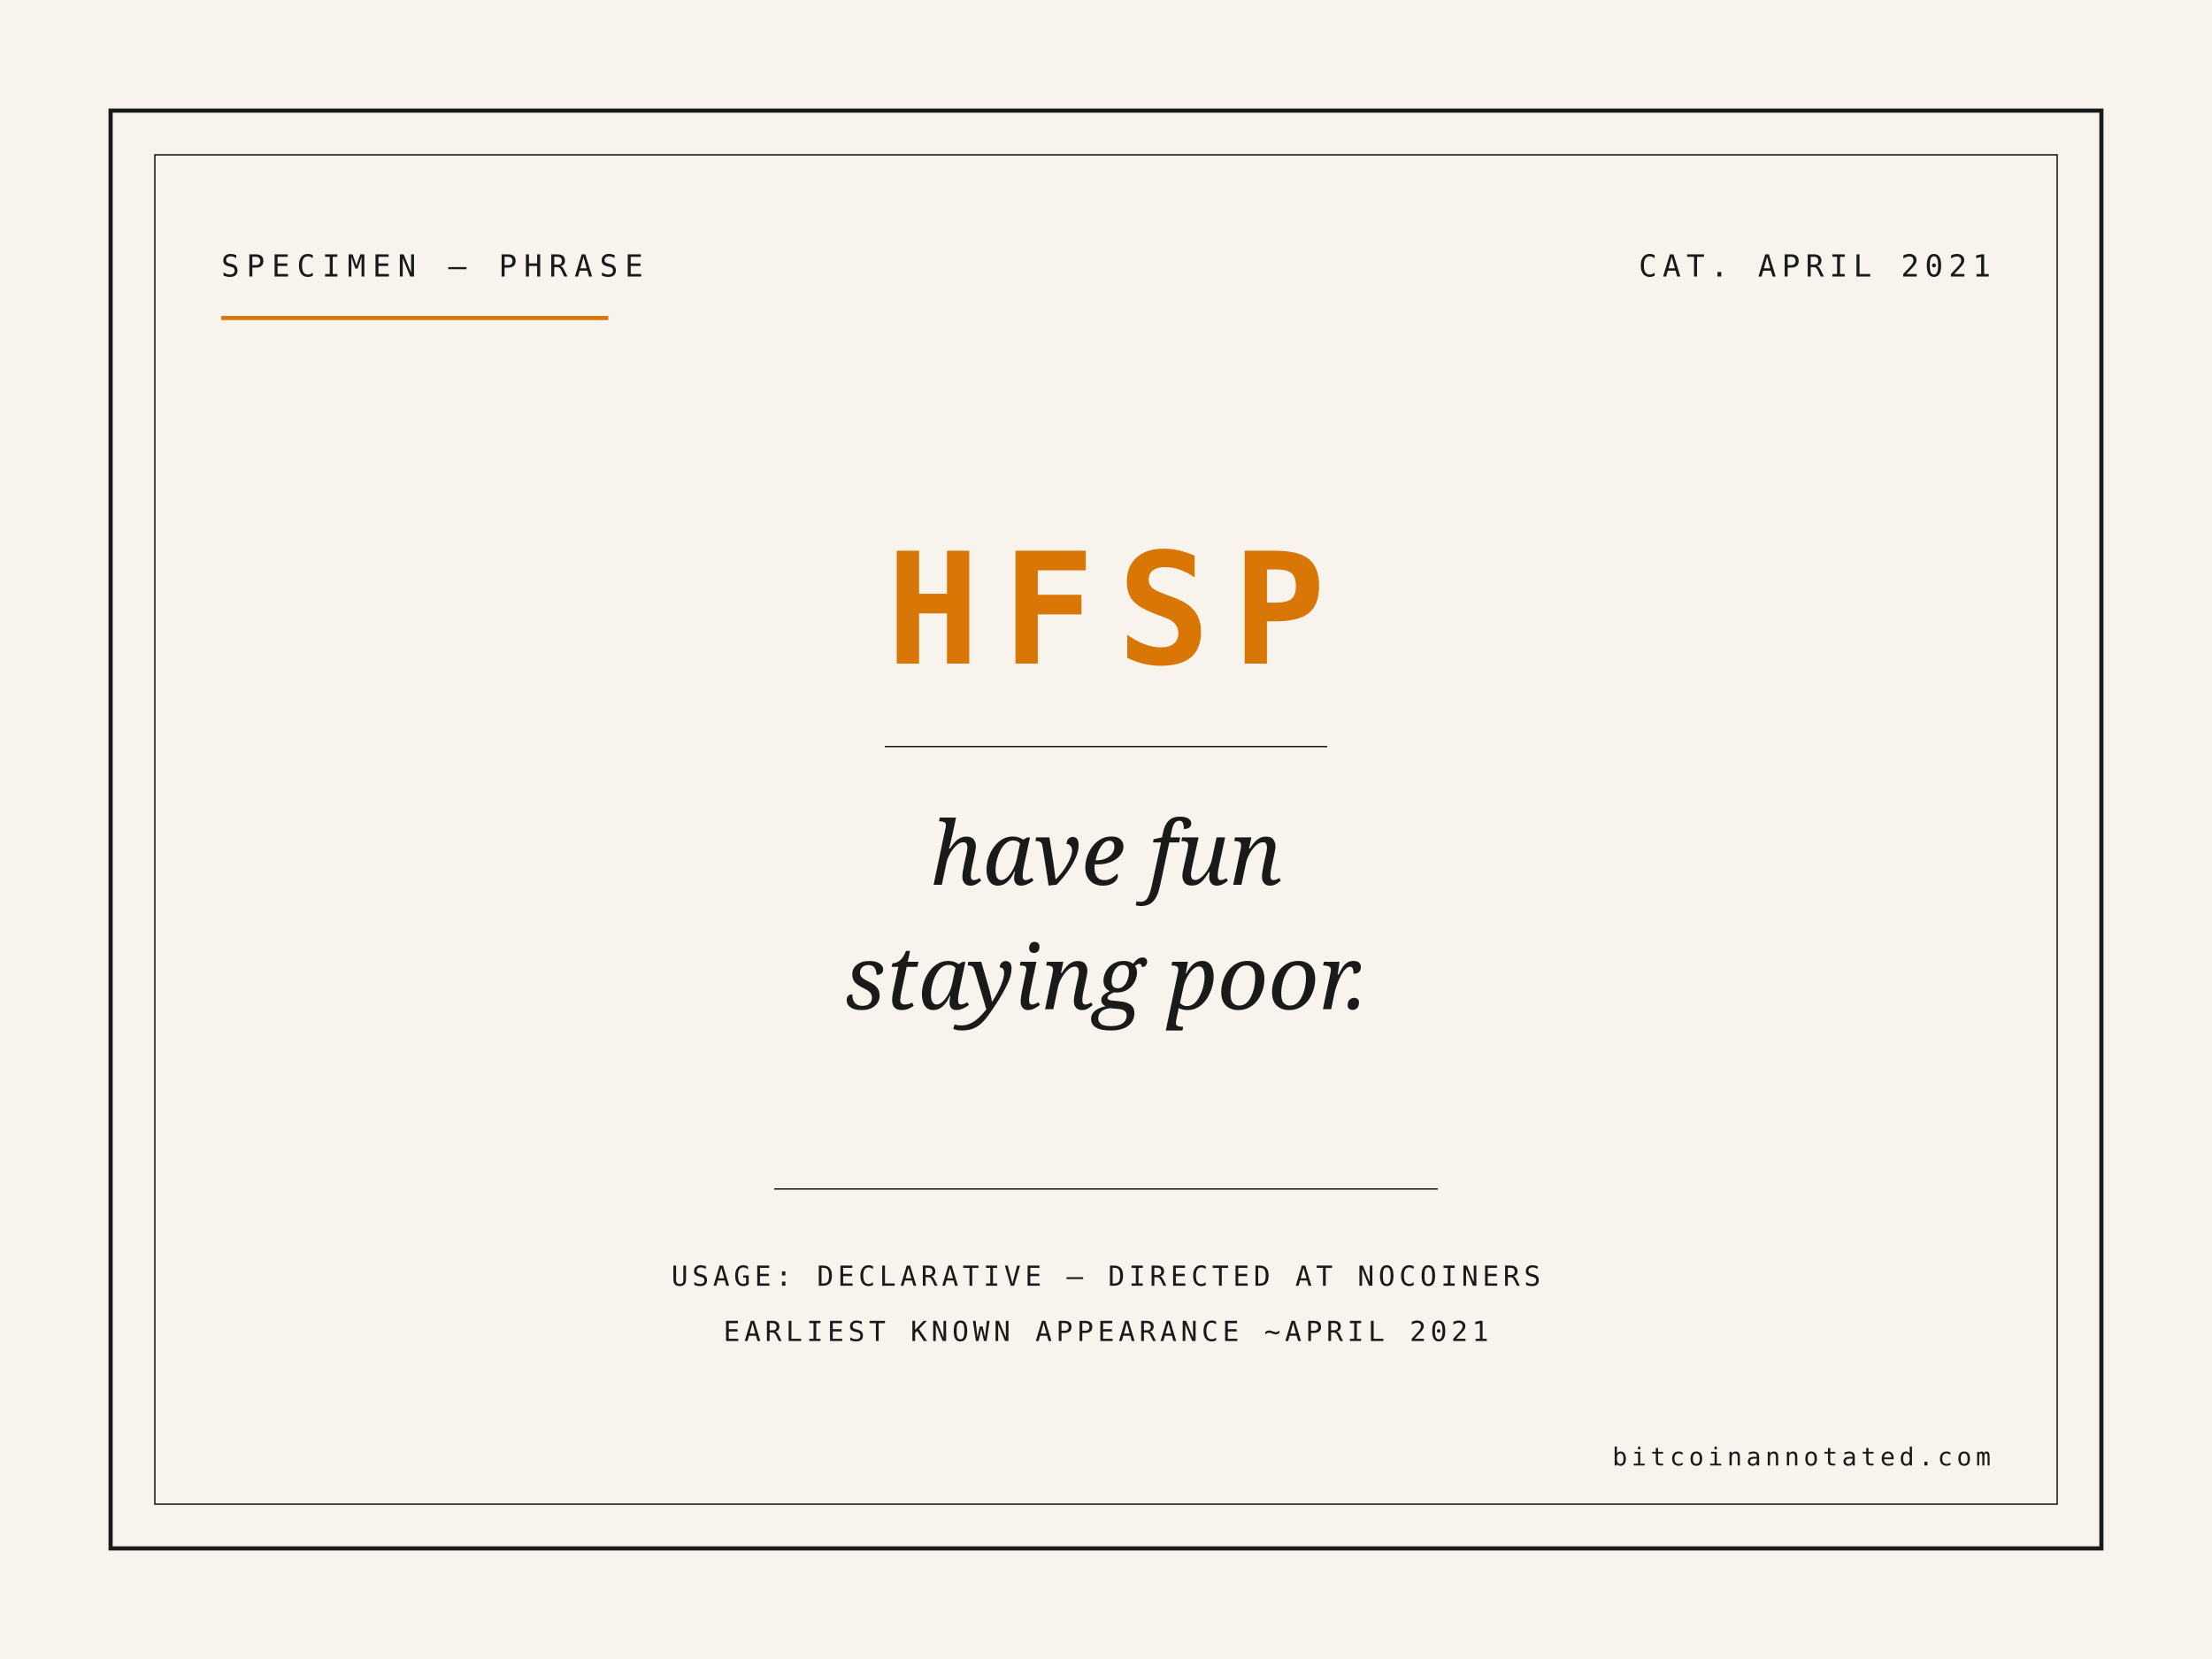
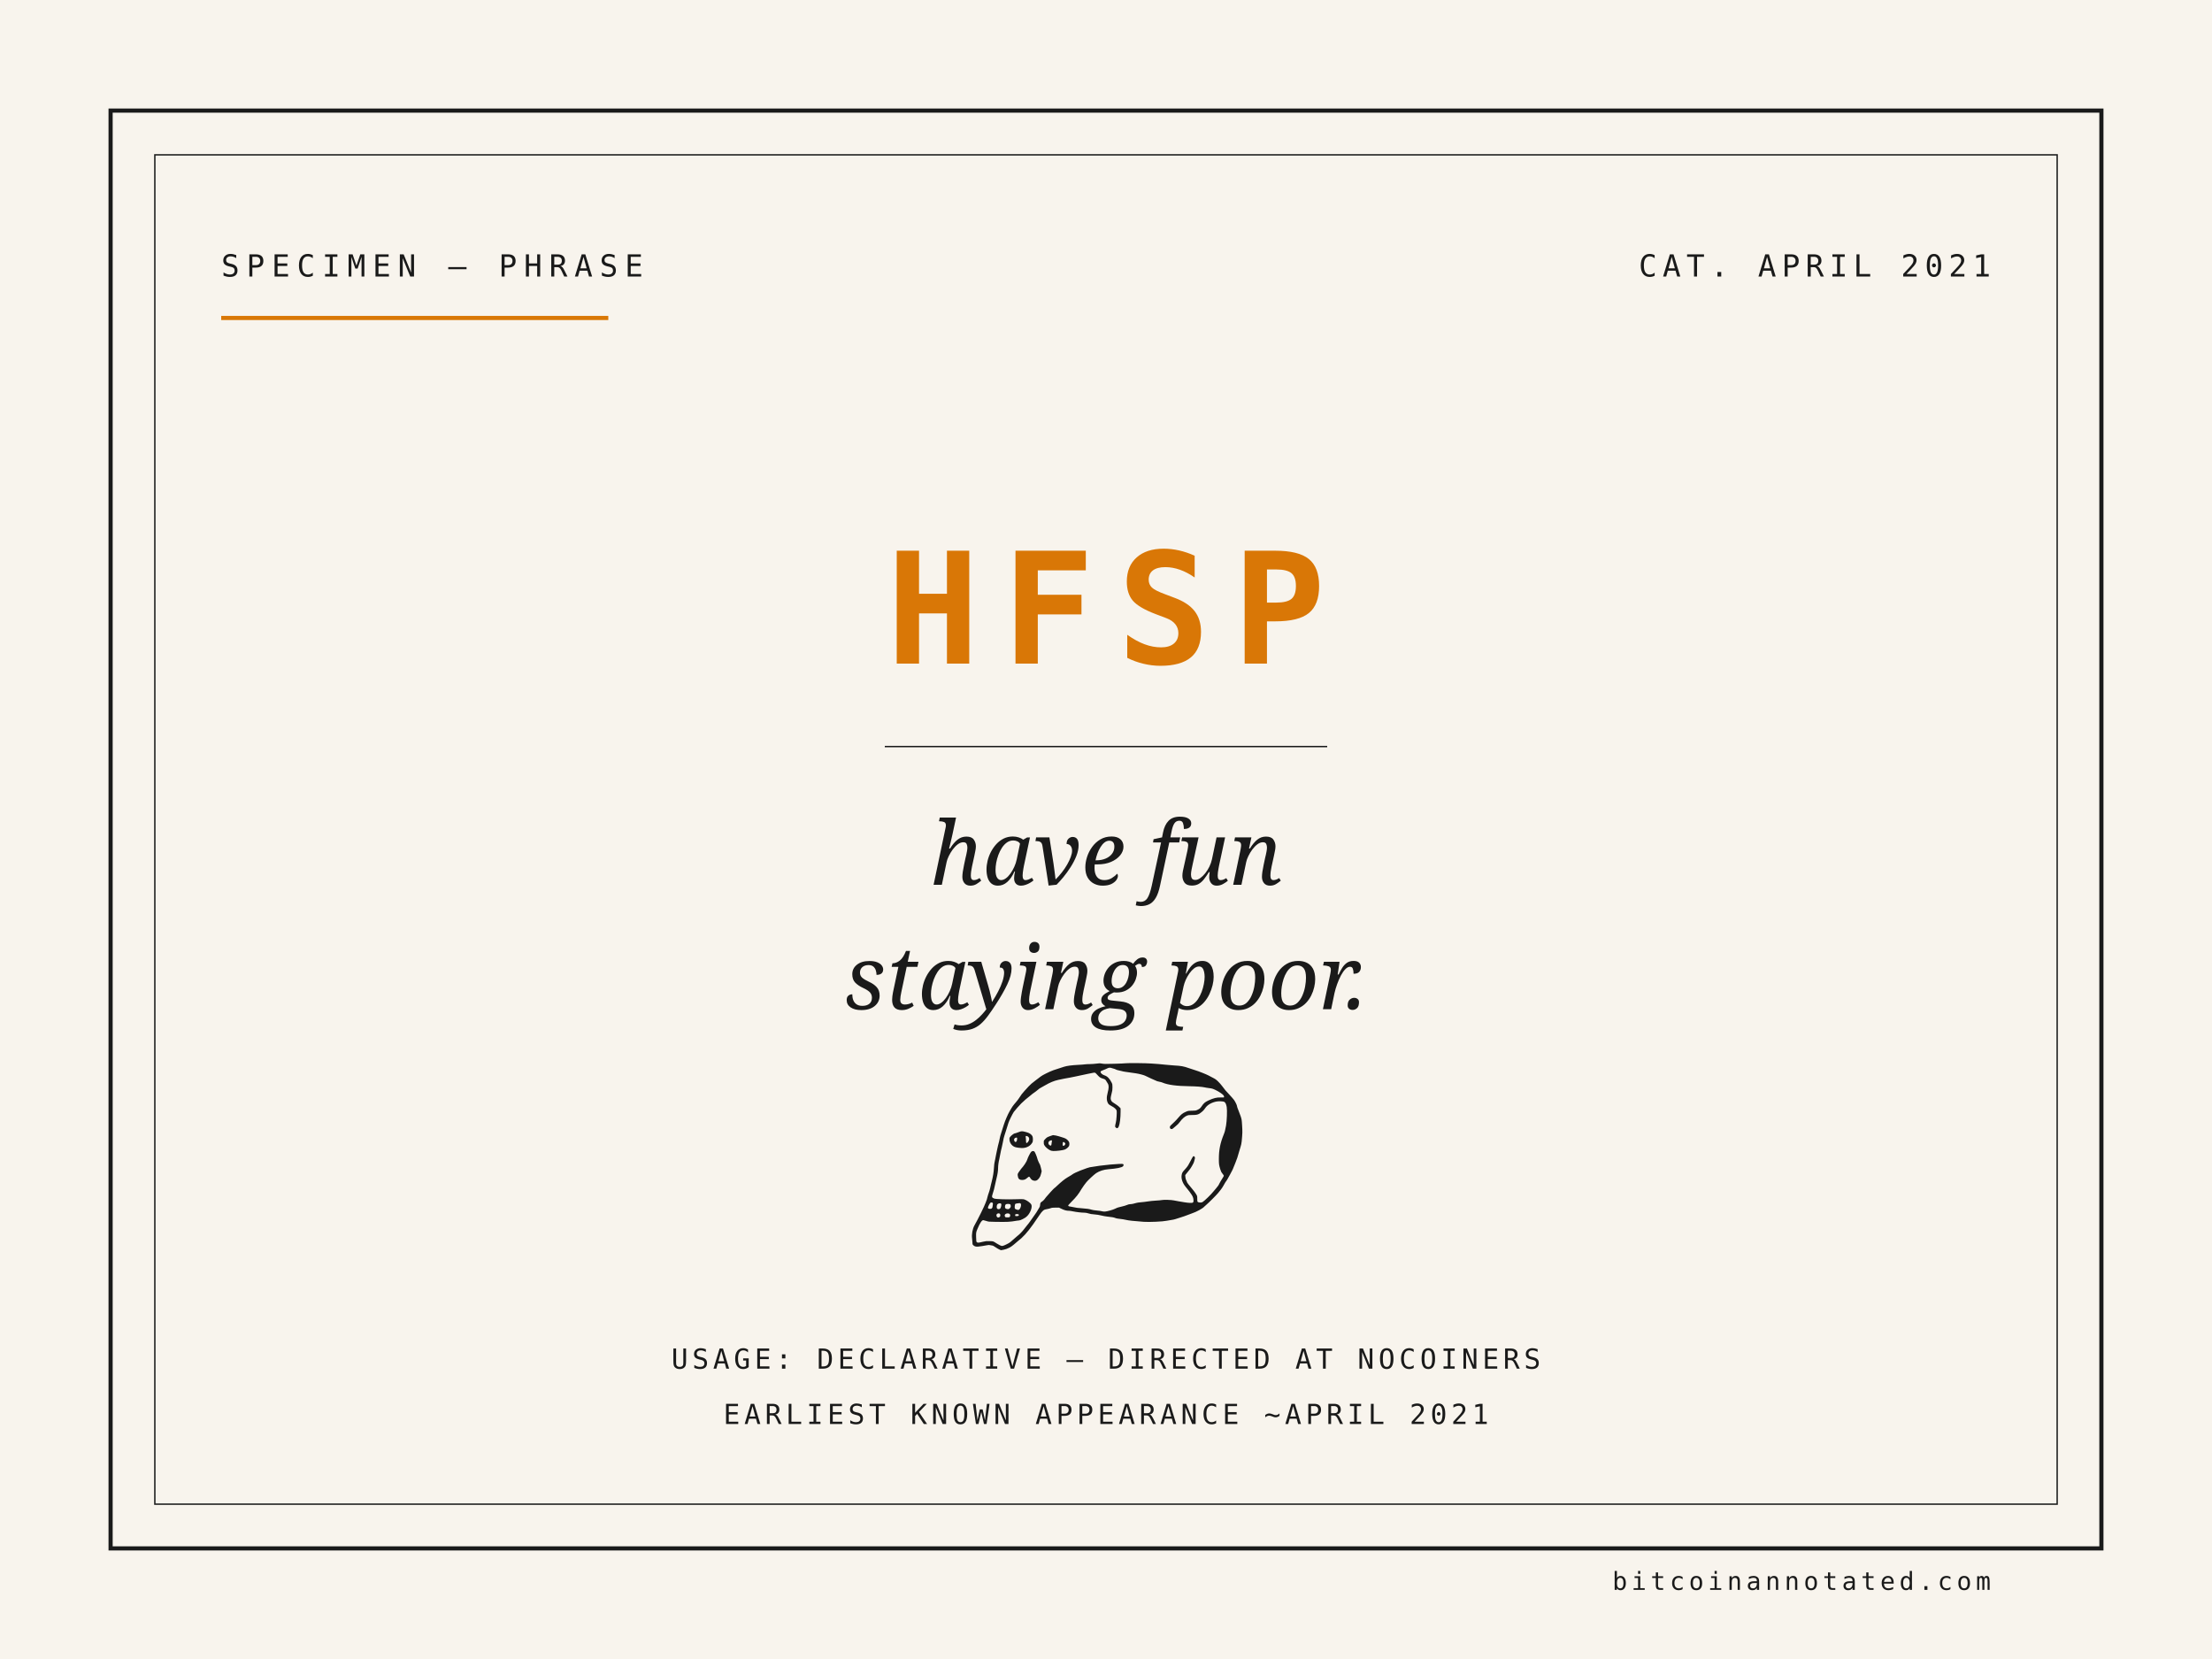
<svg xmlns="http://www.w3.org/2000/svg" viewBox="0 0 800 600" width="800" height="600">
  <rect width="800" height="600" fill="#f8f4ed" />
  <rect x="40" y="40" width="720" height="520" fill="none" stroke="#1a1a1a" stroke-width="1.5" />
  <rect x="56" y="56" width="688" height="488" fill="none" stroke="#1a1a1a" stroke-width="0.5" />
  <text x="80" y="100" font-family="JetBrains Mono, monospace" font-size="11" fill="#1a1a1a" letter-spacing="2.5">SPECIMEN — PHRASE</text>
  <line x1="80" y1="115" x2="220" y2="115" stroke="#d97706" stroke-width="1.5" />
  <text x="720" y="100" font-family="JetBrains Mono, monospace" font-size="11" fill="#1a1a1a" letter-spacing="2" text-anchor="end">CAT. APRIL 2021</text>
  <text x="400" y="240" font-family="JetBrains Mono, monospace" font-size="56" fill="#d97706" text-anchor="middle" font-weight="700" letter-spacing="8">HFSP</text>
  <line x1="320" y1="270" x2="480" y2="270" stroke="#1a1a1a" stroke-width="0.5" />
  <text x="400" y="320" font-family="EB Garamond, Garamond, serif" font-style="italic" font-size="32" fill="#1a1a1a" text-anchor="middle">have fun</text>
  <text x="400" y="365" font-family="EB Garamond, Garamond, serif" font-style="italic" font-size="32" fill="#1a1a1a" text-anchor="middle">staying poor.</text>
-   <line x1="280" y1="430" x2="520" y2="430" stroke="#1a1a1a" stroke-width="0.5" />
-   <text x="400" y="465" font-family="JetBrains Mono, monospace" font-size="10" fill="#1a1a1a" letter-spacing="1.5" text-anchor="middle">USAGE: DECLARATIVE — DIRECTED AT NOCOINERS</text>
-   <text x="400" y="485" font-family="JetBrains Mono, monospace" font-size="10" fill="#1a1a1a" letter-spacing="1.5" text-anchor="middle">EARLIEST KNOWN APPEARANCE ~APRIL 2021</text>
-   <text x="720" y="530" font-family="JetBrains Mono, monospace" font-size="9" fill="#1a1a1a" letter-spacing="1.5" text-anchor="end">bitcoinannotated.com</text>
+   <g transform="translate(343.05,370.00) scale(0.099558)">
+     <g transform="translate(0,904) scale(0.1,-0.1)" fill="#1a1a1a" stroke="none">
+       <path d="M6450 7580 c-36 -5 -228 -14 -428 -19 -318 -9 -373 -8 -449 6 -79 14 -95 14 -202 -1 -64 -9 -172 -16 -241 -17 -69 0 -147 -4 -175 -9 -27 -5 -138 -14 -245 -19 -235 -12 -396 -33 -510 -67 -106 -32 -304 -96 -390 -127 -135 -48 -401 -180 -459 -227 -20 -17 -108 -83 -196 -149 -116 -86 -183 -144 -245 -212 -46 -52 -117 -128 -156 -170 -70 -75 -124 -147 -196 -261 -20 -32 -65 -92 -100 -132 -129 -151 -135 -160 -245 -351 -61 -104 -160 -336 -202 -470 -22 -72 -62 -197 -89 -280 -28 -82 -55 -179 -60 -215 -11 -68 -29 -143 -64 -270 -12 -41 -31 -132 -44 -202 -12 -70 -27 -142 -33 -160 -5 -18 -15 -68 -21 -112 -7 -43 -18 -100 -26 -125 -8 -25 -19 -118 -24 -206 -8 -156 -33 -311 -79 -495 -12 -47 -28 -110 -35 -140 -8 -30 -17 -73 -21 -95 -7 -43 -43 -162 -81 -265 -13 -36 -26 -85 -30 -110 -4 -25 -15 -61 -24 -80 -9 -19 -27 -66 -40 -105 -30 -93 -278 -597 -398 -805 -70 -123 -107 -329 -86 -477 7 -49 13 -117 13 -152 1 -59 3 -66 35 -96 44 -41 102 -55 181 -45 33 5 96 13 140 19 44 6 117 19 163 28 66 13 90 14 121 5 21 -7 50 -12 65 -12 33 0 73 -20 152 -76 34 -24 88 -56 120 -70 l59 -26 94 17 c130 24 273 97 377 191 41 38 101 89 134 114 190 144 350 319 562 617 73 102 107 152 232 338 110 163 158 202 269 216 40 5 99 20 132 32 50 18 80 22 185 22 l125 -1 99 -47 c98 -47 177 -67 266 -67 25 0 88 -10 140 -21 111 -24 315 -48 417 -48 50 -1 96 -9 150 -27 56 -19 113 -28 208 -35 87 -6 173 -20 251 -39 65 -17 164 -35 219 -40 156 -15 242 -30 288 -50 23 -10 67 -21 97 -24 163 -19 232 -30 301 -47 89 -22 266 -41 639 -69 198 -15 704 8 830 37 36 8 110 21 165 28 55 7 125 22 155 33 30 11 118 39 195 62 77 24 187 61 245 85 58 23 130 50 160 60 160 51 402 184 453 248 7 8 39 37 72 65 80 66 378 364 427 427 21 28 63 79 93 115 30 36 75 103 100 150 58 106 83 146 118 191 15 20 27 39 27 43 0 5 8 20 19 34 10 15 41 70 69 123 28 53 66 126 85 161 19 35 42 89 52 119 9 30 38 99 63 154 43 97 105 281 138 415 9 36 32 110 50 165 23 69 36 134 44 210 28 299 29 341 15 566 -13 217 -15 228 -53 344 -22 66 -61 168 -86 227 -25 59 -46 120 -46 136 0 33 -53 145 -104 222 -21 30 -99 120 -174 200 -141 148 -152 162 -262 310 -34 47 -100 122 -147 167 -68 66 -105 93 -191 136 -59 30 -132 68 -162 85 -70 38 -373 158 -459 182 -37 10 -145 45 -241 79 -205 72 -284 86 -550 101 -107 6 -244 18 -305 26 -60 8 -175 19 -255 25 -80 5 -201 14 -270 19 -174 14 -831 21 -910 10z m-508 -180 c29 -11 60 -20 69 -20 9 0 37 -11 63 -25 25 -14 75 -29 110 -35 35 -5 82 -16 104 -24 23 -8 79 -20 124 -26 121 -16 278 -38 398 -57 117 -17 299 -66 345 -92 48 -27 376 -177 425 -194 25 -9 67 -19 93 -22 27 -4 69 -15 94 -26 197 -85 519 -128 983 -134 230 -3 466 -21 545 -40 33 -8 112 -22 176 -29 106 -13 126 -20 234 -71 116 -55 246 -143 285 -192 22 -29 26 -69 8 -76 -7 -3 -56 -3 -108 0 -144 7 -271 -25 -460 -115 -122 -59 -160 -93 -245 -219 -39 -58 -70 -83 -151 -120 -51 -23 -70 -26 -193 -28 -133 -2 -138 -3 -221 -39 -116 -50 -164 -88 -267 -208 -48 -57 -112 -125 -142 -153 -164 -152 -171 -160 -171 -198 0 -72 72 -92 126 -36 16 17 62 56 102 87 49 37 94 84 133 138 80 111 176 197 256 229 57 22 77 25 201 25 161 0 208 12 292 73 82 60 127 105 176 179 78 117 238 208 418 239 79 13 228 7 269 -12 43 -19 76 -88 93 -192 20 -122 5 -506 -25 -672 -37 -196 -43 -219 -81 -315 -132 -327 -179 -564 -180 -897 0 -184 5 -224 51 -374 24 -76 39 -108 79 -157 28 -34 50 -70 50 -79 0 -9 -15 -39 -34 -67 -45 -68 -136 -223 -136 -232 0 -17 -68 -114 -115 -164 -29 -30 -69 -77 -89 -105 -75 -100 -340 -357 -402 -390 -43 -22 -136 -20 -165 4 -22 18 -24 26 -24 118 0 98 0 98 -45 173 -24 41 -83 120 -131 176 -117 135 -199 243 -199 260 0 8 -11 36 -25 62 -16 30 -27 72 -31 117 l-6 71 48 62 c27 34 75 94 108 133 55 66 166 264 166 295 0 7 7 35 16 61 9 26 16 61 16 78 -1 33 -34 67 -57 59 -15 -6 -69 -100 -145 -250 -50 -99 -80 -141 -178 -248 -74 -81 -86 -101 -102 -180 -26 -129 26 -291 137 -427 235 -285 283 -365 291 -484 4 -63 2 -72 -18 -90 -19 -17 -35 -20 -109 -18 -47 1 -140 11 -206 23 -66 11 -163 28 -215 36 -52 8 -126 22 -165 31 -88 20 -373 29 -435 13 -25 -6 -121 -15 -215 -20 -93 -5 -226 -18 -295 -30 -69 -11 -181 -25 -250 -30 -69 -5 -145 -16 -170 -25 -65 -23 -174 -45 -226 -45 -28 0 -71 -11 -112 -29 -37 -16 -112 -39 -167 -51 -132 -28 -187 -46 -266 -86 -80 -40 -283 -96 -365 -102 -38 -2 -82 2 -115 12 -30 9 -112 21 -184 26 -75 6 -155 19 -190 30 -80 26 -166 38 -337 50 -151 9 -242 22 -348 47 -36 9 -84 18 -108 20 -28 4 -46 11 -53 24 -8 16 8 36 115 144 174 173 262 285 366 465 24 41 65 102 91 135 26 33 64 83 85 111 49 65 286 285 356 331 121 80 279 130 448 143 298 23 486 61 528 107 30 33 29 71 -4 83 -26 10 -204 2 -454 -20 -232 -20 -570 -65 -750 -99 -44 -9 -131 -39 -345 -120 -116 -44 -257 -113 -288 -140 -20 -17 -42 -30 -179 -110 -97 -57 -219 -155 -376 -303 -50 -49 -96 -88 -101 -88 -9 0 -255 -268 -299 -325 -12 -17 -40 -53 -61 -81 -22 -28 -59 -63 -83 -77 -54 -31 -68 -56 -71 -127 -3 -38 -11 -66 -28 -91 -13 -19 -40 -63 -59 -98 -37 -66 -40 -70 -152 -229 -40 -57 -98 -139 -129 -183 -31 -45 -80 -109 -110 -142 -30 -34 -77 -93 -104 -132 -55 -76 -171 -196 -250 -255 -27 -21 -99 -83 -160 -139 -94 -87 -126 -109 -224 -157 -147 -72 -163 -75 -248 -35 -37 18 -81 42 -98 55 -16 12 -57 38 -90 56 -58 33 -64 35 -185 38 -110 4 -139 1 -240 -23 -161 -39 -191 -41 -220 -17 -22 18 -24 25 -28 178 -5 170 -3 183 48 304 90 216 159 320 212 320 11 0 59 -13 107 -29 83 -28 94 -29 321 -32 462 -8 533 -4 791 41 30 6 70 10 87 10 19 0 75 22 134 52 78 39 117 66 160 111 118 123 189 329 144 415 -35 65 -175 165 -270 190 -26 8 -116 8 -285 2 -312 -12 -726 1 -791 24 -88 32 -96 59 -55 178 35 101 62 206 85 323 10 55 33 154 50 220 41 161 60 282 60 385 0 92 19 230 44 325 8 33 22 105 31 160 9 55 23 125 31 155 9 30 22 84 29 120 7 36 24 115 38 175 13 61 27 128 30 150 4 22 42 148 86 280 43 132 82 256 86 275 10 48 155 344 196 401 42 58 209 249 269 307 91 89 236 216 274 239 21 14 57 43 80 65 23 22 73 61 111 86 39 25 97 70 130 99 57 50 81 66 165 110 19 10 67 37 105 59 176 103 323 164 480 199 128 29 349 72 430 84 44 7 118 21 165 33 115 27 332 73 460 98 58 12 137 27 175 35 102 22 108 21 157 -32 115 -126 130 -138 219 -166 104 -34 100 -31 138 -92 16 -27 43 -70 58 -95 40 -65 39 -163 -5 -324 -51 -188 -42 -318 29 -417 11 -17 60 -49 112 -76 101 -52 171 -115 185 -166 13 -46 -11 -382 -31 -433 -8 -23 -18 -67 -22 -97 -7 -51 -5 -58 18 -81 44 -44 85 -30 111 35 39 98 66 312 66 531 l0 128 -36 40 c-37 41 -150 123 -237 174 -57 33 -86 86 -87 156 0 25 15 99 32 165 28 101 33 137 33 230 0 104 -2 114 -32 175 -71 143 -155 228 -258 260 -88 28 -155 94 -140 139 3 11 37 29 93 50 48 17 112 45 142 61 66 34 112 37 182 10z m-4333 -4904 c5 -11 4 -34 0 -51 -5 -16 -9 -46 -9 -66 0 -22 -8 -47 -21 -63 -17 -21 -29 -26 -65 -26 -57 0 -84 14 -83 43 1 37 72 171 97 183 31 15 72 6 81 -20z m299 -18 c25 -21 0 -149 -37 -182 -25 -23 -76 -23 -101 -1 -23 21 -27 82 -9 135 19 54 104 82 147 48z m708 8 c43 -32 3 -193 -58 -226 -23 -13 -32 -12 -82 3 -32 10 -60 26 -66 37 -14 27 -4 150 14 168 12 12 81 26 152 31 11 0 29 -5 40 -13z m-374 -33 c12 -11 18 -30 18 -61 0 -37 -5 -49 -35 -79 -33 -33 -39 -35 -85 -31 -64 6 -90 29 -90 79 0 52 15 88 42 99 40 15 129 12 150 -7z m-375 -344 c13 -12 18 -65 7 -94 -4 -8 -19 -22 -35 -30 -51 -27 -99 9 -99 74 0 58 79 89 127 50z m355 -6 c23 -20 24 -80 1 -105 -12 -14 -31 -18 -84 -18 -59 0 -70 3 -83 22 -23 32 -20 71 7 95 37 35 123 39 159 6z m327 -22 c18 -33 -8 -53 -70 -54 -49 -2 -54 0 -57 21 -6 44 4 52 62 52 44 0 57 -4 65 -19z" />
+       <path d="M2585 5091 c-140 -51 -170 -61 -186 -61 -26 0 -137 -88 -166 -132 -23 -34 -25 -45 -19 -101 12 -120 90 -222 199 -261 67 -23 207 -39 298 -34 139 9 264 80 327 187 23 40 27 57 27 126 0 90 -16 131 -69 178 -49 43 -101 67 -204 93 -112 29 -141 29 -207 5z m318 -191 c45 -50 32 -132 -31 -195 -45 -45 -57 -31 -58 65 0 47 -4 97 -8 112 -5 15 -5 35 -2 44 10 25 65 10 99 -26z m-412 -37 c5 -80 -20 -143 -55 -143 -43 0 -73 84 -43 122 30 38 96 52 98 21z" />
+       <path d="M3680 4930 c-94 -35 -111 -45 -162 -99 -54 -55 -58 -63 -59 -108 -2 -72 1 -84 27 -129 31 -53 104 -119 180 -163 50 -29 71 -35 138 -39 101 -5 344 24 415 51 58 21 133 83 157 128 16 32 19 106 4 143 -15 41 -80 106 -131 131 -26 14 -82 34 -124 45 -43 11 -94 28 -114 36 -32 14 -189 45 -216 43 -5 0 -57 -18 -115 -39z m76 -177 c-4 -16 -9 -56 -13 -90 -7 -77 -18 -88 -64 -65 -46 23 -66 79 -43 123 16 32 62 58 103 59 20 0 23 -3 17 -27z m468 -64 c24 -28 25 -32 12 -58 -20 -38 -41 -53 -68 -49 -21 3 -23 8 -22 55 1 29 4 59 8 68 9 25 42 17 70 -16z" />
+       <path d="M2999 4358 c-30 -31 -123 -214 -135 -265 -19 -77 -124 -238 -230 -353 -17 -19 -53 -68 -79 -109 -46 -72 -47 -75 -41 -133 12 -114 57 -158 164 -158 73 0 124 22 189 81 51 47 69 49 91 8 45 -82 101 -118 181 -119 58 0 99 27 155 101 36 50 49 78 67 154 l23 94 -27 118 c-15 64 -34 124 -41 133 -19 20 -82 166 -91 210 -14 66 -85 235 -106 253 -35 28 -86 22 -120 -15z" />
+     </g>
+   </g>
+   <text x="400" y="495" font-family="JetBrains Mono, monospace" font-size="10" fill="#1a1a1a" letter-spacing="1.5" text-anchor="middle">USAGE: DECLARATIVE — DIRECTED AT NOCOINERS</text>
+   <text x="400" y="515" font-family="JetBrains Mono, monospace" font-size="10" fill="#1a1a1a" letter-spacing="1.5" text-anchor="middle">EARLIEST KNOWN APPEARANCE ~APRIL 2021</text>
+   <text x="720" y="575" font-family="JetBrains Mono, monospace" font-size="9" fill="#1a1a1a" letter-spacing="1.5" text-anchor="end">bitcoinannotated.com</text>
</svg>
